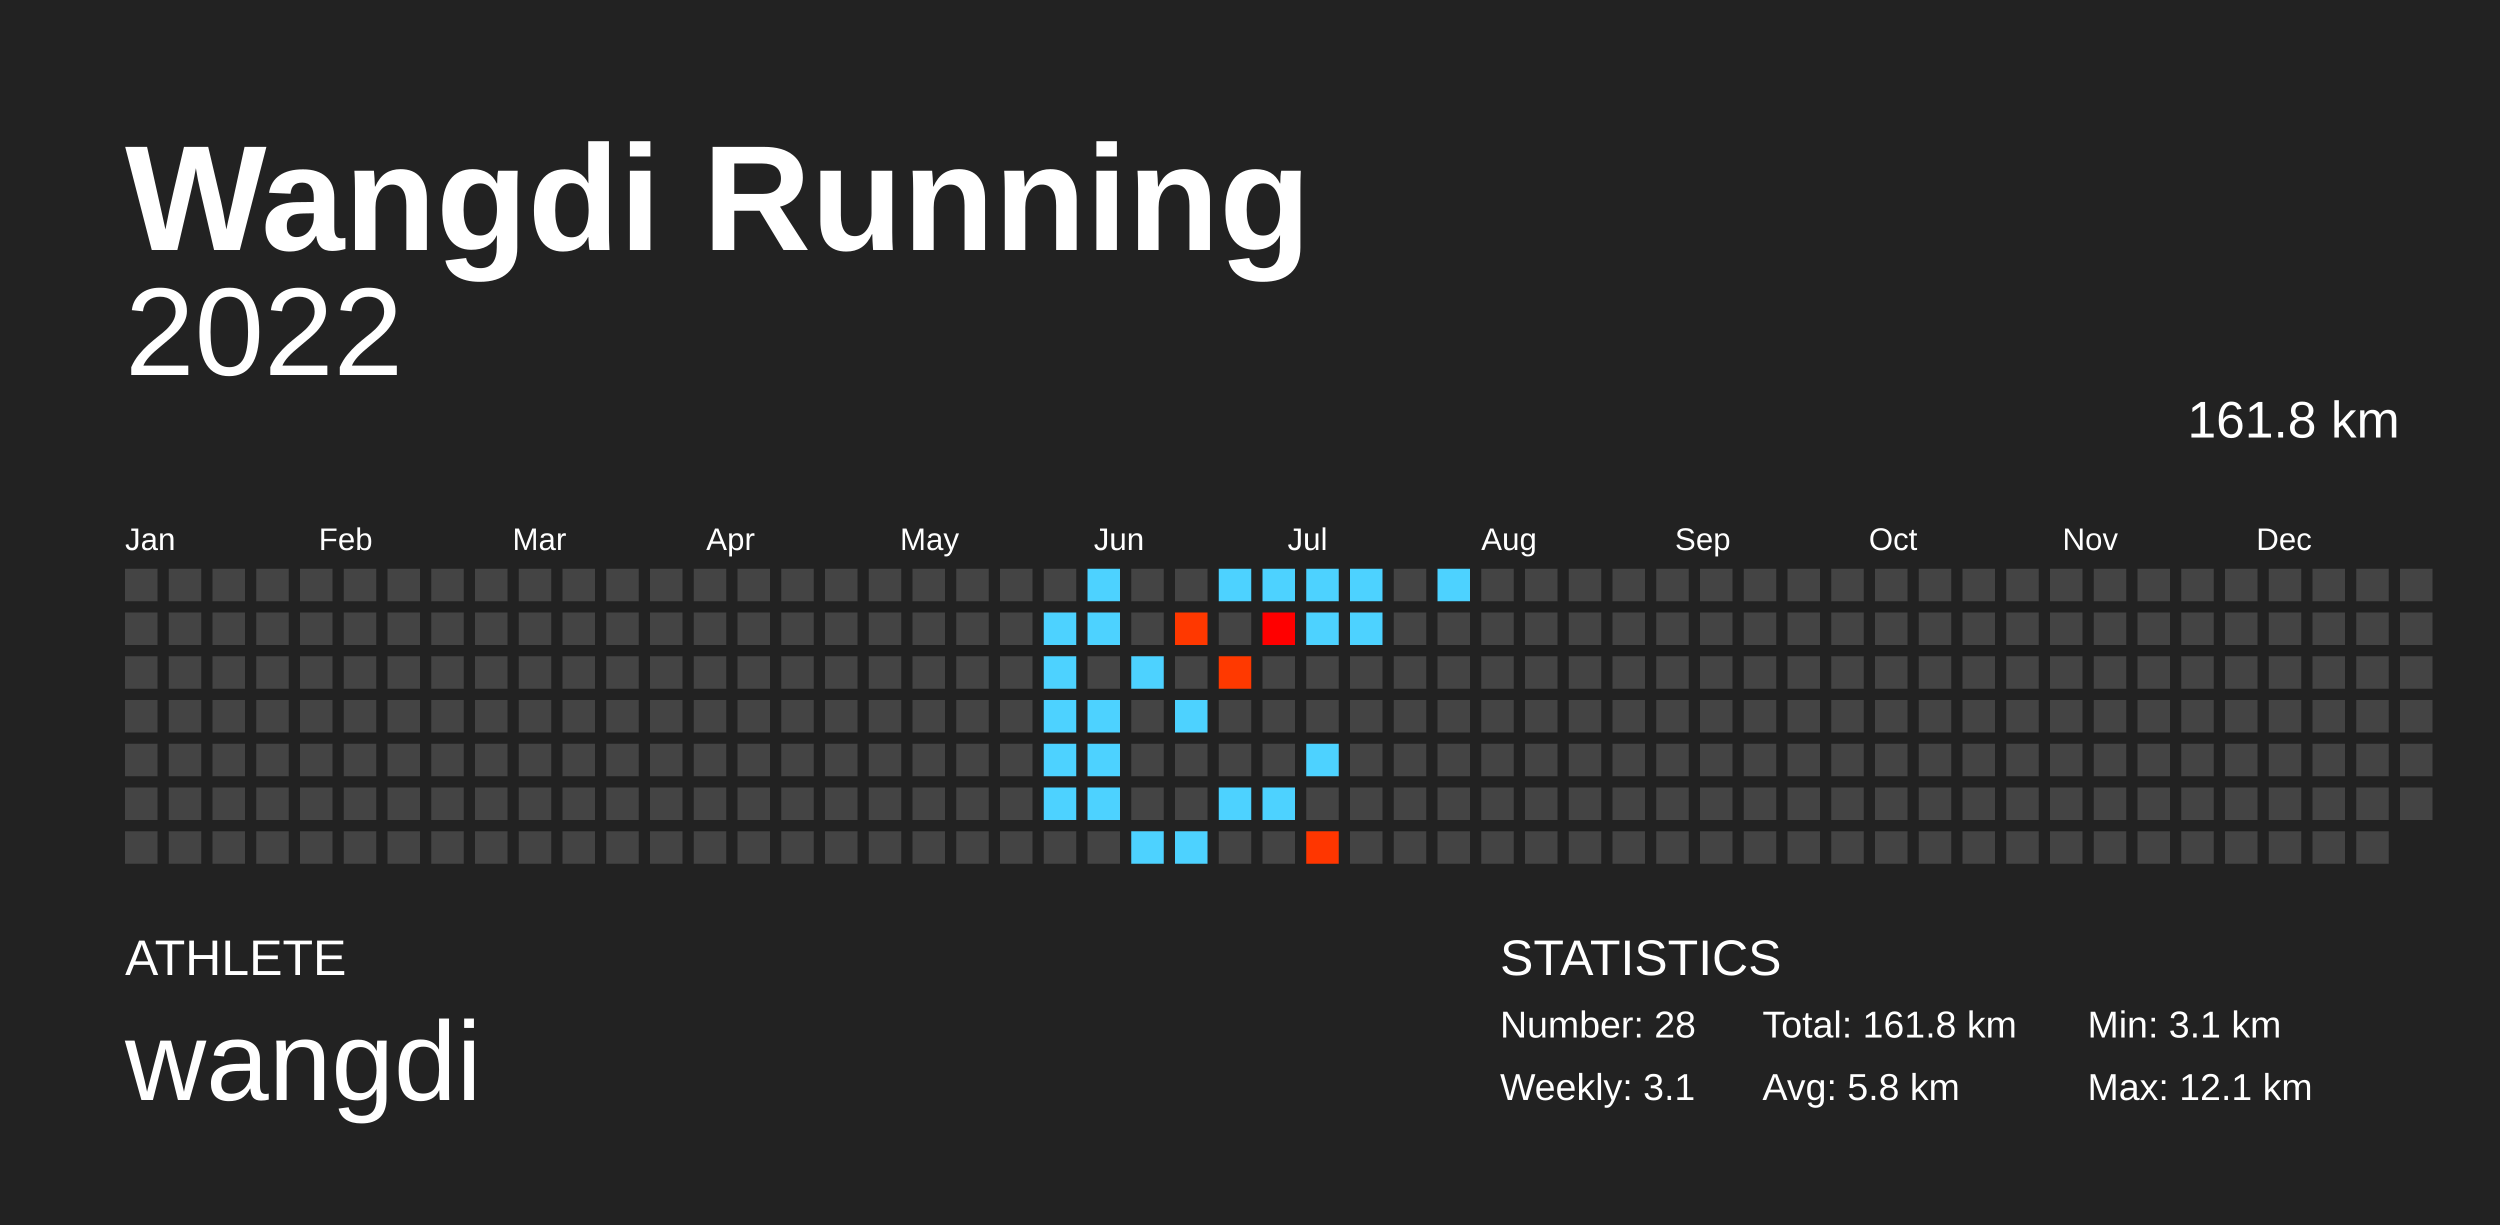
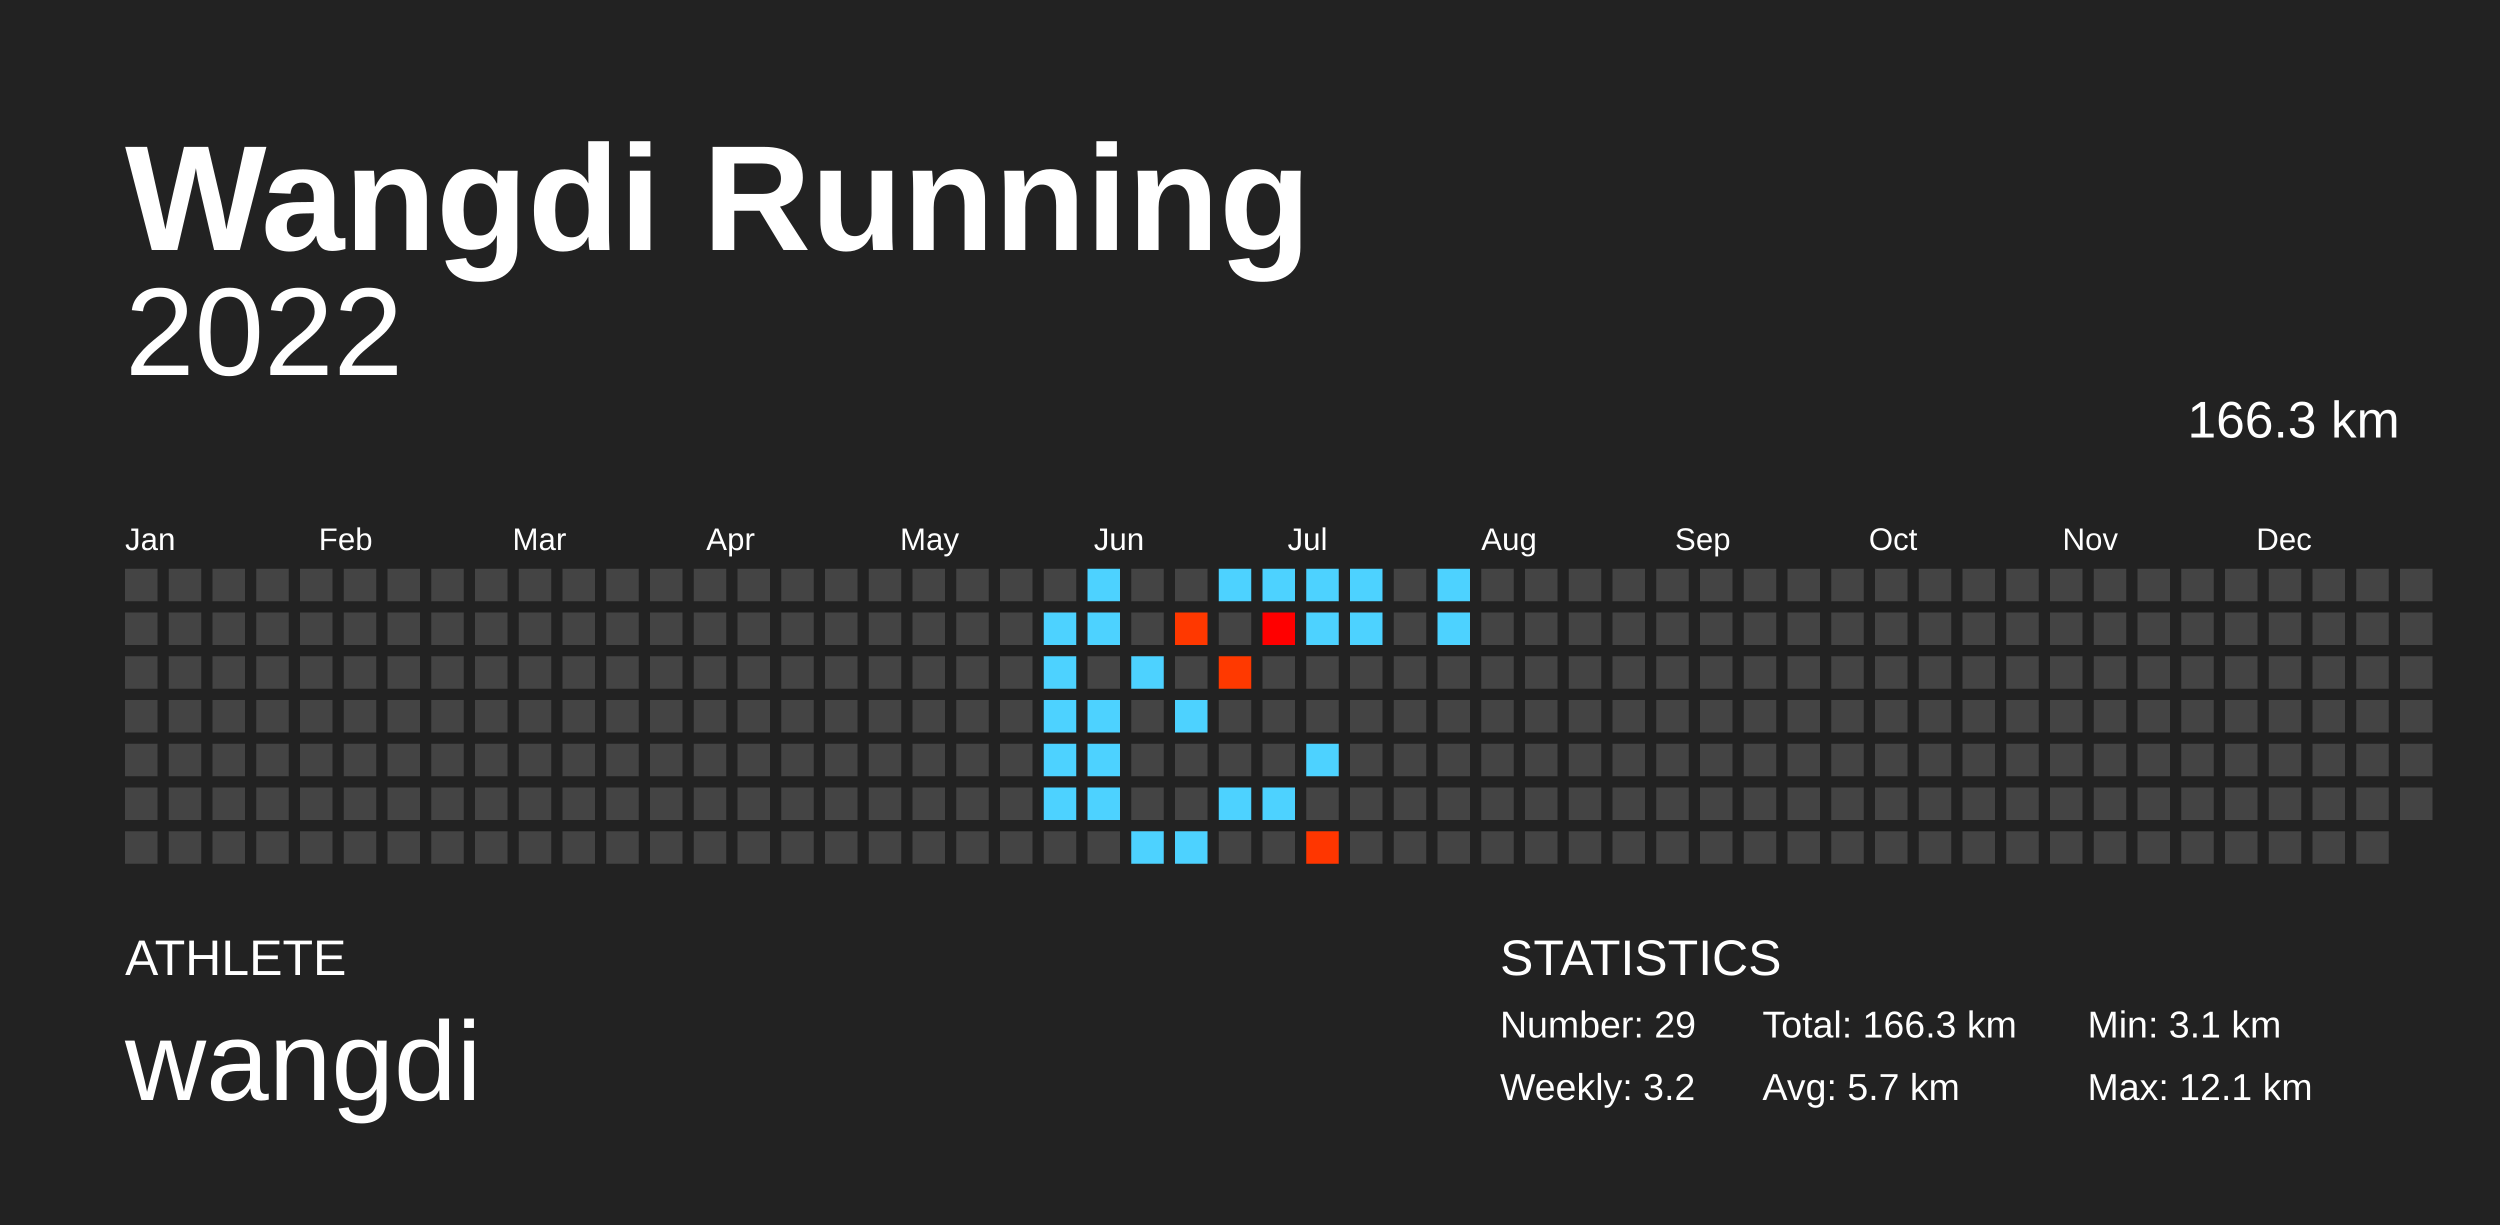
<svg xmlns="http://www.w3.org/2000/svg" baseProfile="full" height="98mm" version="1.1" viewBox="0,0,200,98" width="200mm">
  <defs />
  <rect fill="#222222" height="98" width="200" x="0" y="0" />
  <text fill="#FFFFFF" style="font-size:12px; font-family:Arial; font-weight:bold;" x="10" y="20">Wangdi Running</text>
  <text fill="#FFFFFF" style="font-size:4px; font-family:Arial" x="10" y="78">ATHLETE</text>
  <text fill="#FFFFFF" style="font-size:9px; font-family:Arial" x="10" y="88">wangdi</text>
  <text fill="#FFFFFF" style="font-size:4px; font-family:Arial" x="120" y="78">STATISTICS</text>
-   <text fill="#FFFFFF" style="font-size:3px; font-family:Arial" x="120" y="83">Number: 28</text>
-   <text fill="#FFFFFF" style="font-size:3px; font-family:Arial" x="120" y="88">Weekly: 3.1</text>
-   <text fill="#FFFFFF" style="font-size:3px; font-family:Arial" x="141" y="83">Total: 161.8 km</text>
-   <text fill="#FFFFFF" style="font-size:3px; font-family:Arial" x="141" y="88">Avg: 5.8 km</text>
+   <text fill="#FFFFFF" style="font-size:3px; font-family:Arial" x="120" y="83">Number: 29</text>
+   <text fill="#FFFFFF" style="font-size:3px; font-family:Arial" x="120" y="88">Weekly: 3.2</text>
+   <text fill="#FFFFFF" style="font-size:3px; font-family:Arial" x="141" y="83">Total: 166.3 km</text>
+   <text fill="#FFFFFF" style="font-size:3px; font-family:Arial" x="141" y="88">Avg: 5.7 km</text>
  <text fill="#FFFFFF" style="font-size:3px; font-family:Arial" x="167" y="83">Min: 3.1 km</text>
  <text fill="#FFFFFF" style="font-size:3px; font-family:Arial" x="167" y="88">Max: 12.1 km</text>
  <text alignment-baseline="hanging" fill="#FFFFFF" style="font-size:10.0px; font-family:Arial;" x="10" y="30">2022</text>
-   <text alignment-baseline="hanging" fill="#FFFFFF" style="font-size:4.125px; font-family:Arial;" x="175" y="35">161.8 km</text>
+   <text alignment-baseline="hanging" fill="#FFFFFF" style="font-size:4.125px; font-family:Arial;" x="175" y="35">166.3 km</text>
  <text fill="#FFFFFF" style="font-size:2.5px; font-family:Arial" x="10.0" y="44">Jan</text>
  <text fill="#FFFFFF" style="font-size:2.5px; font-family:Arial" x="25.5" y="44">Feb</text>
  <text fill="#FFFFFF" style="font-size:2.5px; font-family:Arial" x="41.0" y="44">Mar</text>
  <text fill="#FFFFFF" style="font-size:2.5px; font-family:Arial" x="56.5" y="44">Apr</text>
  <text fill="#FFFFFF" style="font-size:2.5px; font-family:Arial" x="72.0" y="44">May</text>
  <text fill="#FFFFFF" style="font-size:2.5px; font-family:Arial" x="87.5" y="44">Jun</text>
  <text fill="#FFFFFF" style="font-size:2.5px; font-family:Arial" x="103.0" y="44">Jul</text>
  <text fill="#FFFFFF" style="font-size:2.5px; font-family:Arial" x="118.5" y="44">Aug</text>
  <text fill="#FFFFFF" style="font-size:2.5px; font-family:Arial" x="134.0" y="44">Sep</text>
  <text fill="#FFFFFF" style="font-size:2.5px; font-family:Arial" x="149.5" y="44">Oct</text>
  <text fill="#FFFFFF" style="font-size:2.5px; font-family:Arial" x="165.0" y="44">Nov</text>
  <text fill="#FFFFFF" style="font-size:2.5px; font-family:Arial" x="180.5" y="44">Dec</text>
  <rect fill="#444444" height="2.6" width="2.6" x="10.0" y="45.5" />
  <rect fill="#444444" height="2.6" width="2.6" x="10.0" y="49.0" />
  <rect fill="#444444" height="2.6" width="2.6" x="10.0" y="52.5" />
  <rect fill="#444444" height="2.6" width="2.6" x="10.0" y="56.0" />
  <rect fill="#444444" height="2.6" width="2.6" x="10.0" y="59.5" />
  <rect fill="#444444" height="2.6" width="2.6" x="10.0" y="63.0" />
  <rect fill="#444444" height="2.6" width="2.6" x="10.0" y="66.5" />
  <rect fill="#444444" height="2.6" width="2.6" x="13.5" y="45.5" />
  <rect fill="#444444" height="2.6" width="2.6" x="13.5" y="49.0" />
  <rect fill="#444444" height="2.6" width="2.6" x="13.5" y="52.5" />
  <rect fill="#444444" height="2.6" width="2.6" x="13.5" y="56.0" />
  <rect fill="#444444" height="2.6" width="2.6" x="13.5" y="59.5" />
  <rect fill="#444444" height="2.6" width="2.6" x="13.5" y="63.0" />
  <rect fill="#444444" height="2.6" width="2.6" x="13.5" y="66.5" />
  <rect fill="#444444" height="2.6" width="2.6" x="17.0" y="45.5" />
  <rect fill="#444444" height="2.6" width="2.6" x="17.0" y="49.0" />
  <rect fill="#444444" height="2.6" width="2.6" x="17.0" y="52.5" />
  <rect fill="#444444" height="2.6" width="2.6" x="17.0" y="56.0" />
  <rect fill="#444444" height="2.6" width="2.6" x="17.0" y="59.5" />
  <rect fill="#444444" height="2.6" width="2.6" x="17.0" y="63.0" />
  <rect fill="#444444" height="2.6" width="2.6" x="17.0" y="66.5" />
  <rect fill="#444444" height="2.6" width="2.6" x="20.5" y="45.5" />
  <rect fill="#444444" height="2.6" width="2.6" x="20.5" y="49.0" />
  <rect fill="#444444" height="2.6" width="2.6" x="20.5" y="52.5" />
  <rect fill="#444444" height="2.6" width="2.6" x="20.5" y="56.0" />
  <rect fill="#444444" height="2.6" width="2.6" x="20.5" y="59.5" />
  <rect fill="#444444" height="2.6" width="2.6" x="20.5" y="63.0" />
  <rect fill="#444444" height="2.6" width="2.6" x="20.5" y="66.5" />
  <rect fill="#444444" height="2.6" width="2.6" x="24.0" y="45.5" />
  <rect fill="#444444" height="2.6" width="2.6" x="24.0" y="49.0" />
  <rect fill="#444444" height="2.6" width="2.6" x="24.0" y="52.5" />
  <rect fill="#444444" height="2.6" width="2.6" x="24.0" y="56.0" />
  <rect fill="#444444" height="2.6" width="2.6" x="24.0" y="59.5" />
  <rect fill="#444444" height="2.6" width="2.6" x="24.0" y="63.0" />
  <rect fill="#444444" height="2.6" width="2.6" x="24.0" y="66.5" />
  <rect fill="#444444" height="2.6" width="2.6" x="27.5" y="45.5" />
  <rect fill="#444444" height="2.6" width="2.6" x="27.5" y="49.0" />
  <rect fill="#444444" height="2.6" width="2.6" x="27.5" y="52.5" />
  <rect fill="#444444" height="2.6" width="2.6" x="27.5" y="56.0" />
  <rect fill="#444444" height="2.6" width="2.6" x="27.5" y="59.5" />
  <rect fill="#444444" height="2.6" width="2.6" x="27.5" y="63.0" />
  <rect fill="#444444" height="2.6" width="2.6" x="27.5" y="66.5" />
  <rect fill="#444444" height="2.6" width="2.6" x="31.0" y="45.5" />
  <rect fill="#444444" height="2.6" width="2.6" x="31.0" y="49.0" />
  <rect fill="#444444" height="2.6" width="2.6" x="31.0" y="52.5" />
  <rect fill="#444444" height="2.6" width="2.6" x="31.0" y="56.0" />
  <rect fill="#444444" height="2.6" width="2.6" x="31.0" y="59.5" />
  <rect fill="#444444" height="2.6" width="2.6" x="31.0" y="63.0" />
  <rect fill="#444444" height="2.6" width="2.6" x="31.0" y="66.5" />
  <rect fill="#444444" height="2.6" width="2.6" x="34.5" y="45.5" />
  <rect fill="#444444" height="2.6" width="2.6" x="34.5" y="49.0" />
  <rect fill="#444444" height="2.6" width="2.6" x="34.5" y="52.5" />
  <rect fill="#444444" height="2.6" width="2.6" x="34.5" y="56.0" />
  <rect fill="#444444" height="2.6" width="2.6" x="34.5" y="59.5" />
  <rect fill="#444444" height="2.6" width="2.6" x="34.5" y="63.0" />
  <rect fill="#444444" height="2.6" width="2.6" x="34.5" y="66.5" />
  <rect fill="#444444" height="2.6" width="2.6" x="38.0" y="45.5" />
  <rect fill="#444444" height="2.6" width="2.6" x="38.0" y="49.0" />
  <rect fill="#444444" height="2.6" width="2.6" x="38.0" y="52.5" />
  <rect fill="#444444" height="2.6" width="2.6" x="38.0" y="56.0" />
  <rect fill="#444444" height="2.6" width="2.6" x="38.0" y="59.5" />
  <rect fill="#444444" height="2.6" width="2.6" x="38.0" y="63.0" />
  <rect fill="#444444" height="2.6" width="2.6" x="38.0" y="66.5" />
  <rect fill="#444444" height="2.6" width="2.6" x="41.5" y="45.5" />
  <rect fill="#444444" height="2.6" width="2.6" x="41.5" y="49.0" />
  <rect fill="#444444" height="2.6" width="2.6" x="41.5" y="52.5" />
  <rect fill="#444444" height="2.6" width="2.6" x="41.5" y="56.0" />
  <rect fill="#444444" height="2.6" width="2.6" x="41.5" y="59.5" />
  <rect fill="#444444" height="2.6" width="2.6" x="41.5" y="63.0" />
  <rect fill="#444444" height="2.6" width="2.6" x="41.5" y="66.5" />
  <rect fill="#444444" height="2.6" width="2.6" x="45.0" y="45.5" />
  <rect fill="#444444" height="2.6" width="2.6" x="45.0" y="49.0" />
  <rect fill="#444444" height="2.6" width="2.6" x="45.0" y="52.5" />
  <rect fill="#444444" height="2.6" width="2.6" x="45.0" y="56.0" />
  <rect fill="#444444" height="2.6" width="2.6" x="45.0" y="59.5" />
  <rect fill="#444444" height="2.6" width="2.6" x="45.0" y="63.0" />
  <rect fill="#444444" height="2.6" width="2.6" x="45.0" y="66.5" />
  <rect fill="#444444" height="2.6" width="2.6" x="48.5" y="45.5" />
  <rect fill="#444444" height="2.6" width="2.6" x="48.5" y="49.0" />
  <rect fill="#444444" height="2.6" width="2.6" x="48.5" y="52.5" />
  <rect fill="#444444" height="2.6" width="2.6" x="48.5" y="56.0" />
  <rect fill="#444444" height="2.6" width="2.6" x="48.5" y="59.5" />
  <rect fill="#444444" height="2.6" width="2.6" x="48.5" y="63.0" />
  <rect fill="#444444" height="2.6" width="2.6" x="48.5" y="66.5" />
  <rect fill="#444444" height="2.6" width="2.6" x="52.0" y="45.5" />
  <rect fill="#444444" height="2.6" width="2.6" x="52.0" y="49.0" />
  <rect fill="#444444" height="2.6" width="2.6" x="52.0" y="52.5" />
  <rect fill="#444444" height="2.6" width="2.6" x="52.0" y="56.0" />
  <rect fill="#444444" height="2.6" width="2.6" x="52.0" y="59.5" />
  <rect fill="#444444" height="2.6" width="2.6" x="52.0" y="63.0" />
  <rect fill="#444444" height="2.6" width="2.6" x="52.0" y="66.5" />
  <rect fill="#444444" height="2.6" width="2.6" x="55.5" y="45.5" />
  <rect fill="#444444" height="2.6" width="2.6" x="55.5" y="49.0" />
  <rect fill="#444444" height="2.6" width="2.6" x="55.5" y="52.5" />
  <rect fill="#444444" height="2.6" width="2.6" x="55.5" y="56.0" />
  <rect fill="#444444" height="2.6" width="2.6" x="55.5" y="59.5" />
  <rect fill="#444444" height="2.6" width="2.6" x="55.5" y="63.0" />
  <rect fill="#444444" height="2.6" width="2.6" x="55.5" y="66.5" />
  <rect fill="#444444" height="2.6" width="2.6" x="59.0" y="45.5" />
  <rect fill="#444444" height="2.6" width="2.6" x="59.0" y="49.0" />
  <rect fill="#444444" height="2.6" width="2.6" x="59.0" y="52.5" />
  <rect fill="#444444" height="2.6" width="2.6" x="59.0" y="56.0" />
  <rect fill="#444444" height="2.6" width="2.6" x="59.0" y="59.5" />
  <rect fill="#444444" height="2.6" width="2.6" x="59.0" y="63.0" />
  <rect fill="#444444" height="2.6" width="2.6" x="59.0" y="66.5" />
  <rect fill="#444444" height="2.6" width="2.6" x="62.5" y="45.5" />
  <rect fill="#444444" height="2.6" width="2.6" x="62.5" y="49.0" />
  <rect fill="#444444" height="2.6" width="2.6" x="62.5" y="52.5" />
  <rect fill="#444444" height="2.6" width="2.6" x="62.5" y="56.0" />
  <rect fill="#444444" height="2.6" width="2.6" x="62.5" y="59.5" />
  <rect fill="#444444" height="2.6" width="2.6" x="62.5" y="63.0" />
  <rect fill="#444444" height="2.6" width="2.6" x="62.5" y="66.5" />
  <rect fill="#444444" height="2.6" width="2.6" x="66.0" y="45.5" />
  <rect fill="#444444" height="2.6" width="2.6" x="66.0" y="49.0" />
  <rect fill="#444444" height="2.6" width="2.6" x="66.0" y="52.5" />
  <rect fill="#444444" height="2.6" width="2.6" x="66.0" y="56.0" />
  <rect fill="#444444" height="2.6" width="2.6" x="66.0" y="59.5" />
  <rect fill="#444444" height="2.6" width="2.6" x="66.0" y="63.0" />
  <rect fill="#444444" height="2.6" width="2.6" x="66.0" y="66.5" />
  <rect fill="#444444" height="2.6" width="2.6" x="69.5" y="45.5" />
  <rect fill="#444444" height="2.6" width="2.6" x="69.5" y="49.0" />
  <rect fill="#444444" height="2.6" width="2.6" x="69.5" y="52.5" />
  <rect fill="#444444" height="2.6" width="2.6" x="69.5" y="56.0" />
  <rect fill="#444444" height="2.6" width="2.6" x="69.5" y="59.5" />
  <rect fill="#444444" height="2.6" width="2.6" x="69.5" y="63.0" />
  <rect fill="#444444" height="2.6" width="2.6" x="69.5" y="66.5" />
  <rect fill="#444444" height="2.6" width="2.6" x="73.0" y="45.5" />
  <rect fill="#444444" height="2.6" width="2.6" x="73.0" y="49.0" />
  <rect fill="#444444" height="2.6" width="2.6" x="73.0" y="52.5" />
  <rect fill="#444444" height="2.6" width="2.6" x="73.0" y="56.0" />
  <rect fill="#444444" height="2.6" width="2.6" x="73.0" y="59.5" />
  <rect fill="#444444" height="2.6" width="2.6" x="73.0" y="63.0" />
  <rect fill="#444444" height="2.6" width="2.6" x="73.0" y="66.5" />
  <rect fill="#444444" height="2.6" width="2.6" x="76.5" y="45.5" />
  <rect fill="#444444" height="2.6" width="2.6" x="76.5" y="49.0" />
  <rect fill="#444444" height="2.6" width="2.6" x="76.5" y="52.5" />
  <rect fill="#444444" height="2.6" width="2.6" x="76.5" y="56.0" />
  <rect fill="#444444" height="2.6" width="2.6" x="76.5" y="59.5" />
  <rect fill="#444444" height="2.6" width="2.6" x="76.5" y="63.0" />
  <rect fill="#444444" height="2.6" width="2.6" x="76.5" y="66.5" />
  <rect fill="#444444" height="2.6" width="2.6" x="80.0" y="45.5" />
  <rect fill="#444444" height="2.6" width="2.6" x="80.0" y="49.0" />
  <rect fill="#444444" height="2.6" width="2.6" x="80.0" y="52.5" />
  <rect fill="#444444" height="2.6" width="2.6" x="80.0" y="56.0" />
  <rect fill="#444444" height="2.6" width="2.6" x="80.0" y="59.5" />
  <rect fill="#444444" height="2.6" width="2.6" x="80.0" y="63.0" />
  <rect fill="#444444" height="2.6" width="2.6" x="80.0" y="66.5" />
  <rect fill="#444444" height="2.6" width="2.6" x="83.5" y="45.5" />
  <rect fill="#4dd2ff" height="2.6" width="2.6" x="83.5" y="49.0" />
  <rect fill="#4dd2ff" height="2.6" width="2.6" x="83.5" y="52.5" />
  <rect fill="#4dd2ff" height="2.6" width="2.6" x="83.5" y="56.0" />
  <rect fill="#4dd2ff" height="2.6" width="2.6" x="83.5" y="59.5" />
  <rect fill="#4dd2ff" height="2.6" width="2.6" x="83.5" y="63.0" />
  <rect fill="#444444" height="2.6" width="2.6" x="83.5" y="66.5" />
  <rect fill="#4dd2ff" height="2.6" width="2.6" x="87.0" y="45.5" />
  <rect fill="#4dd2ff" height="2.6" width="2.6" x="87.0" y="49.0" />
  <rect fill="#444444" height="2.6" width="2.6" x="87.0" y="52.5" />
  <rect fill="#4dd2ff" height="2.6" width="2.6" x="87.0" y="56.0" />
  <rect fill="#4dd2ff" height="2.6" width="2.6" x="87.0" y="59.5" />
  <rect fill="#4dd2ff" height="2.6" width="2.6" x="87.0" y="63.0" />
  <rect fill="#444444" height="2.6" width="2.6" x="87.0" y="66.5" />
  <rect fill="#444444" height="2.6" width="2.6" x="90.5" y="45.5" />
  <rect fill="#444444" height="2.6" width="2.6" x="90.5" y="49.0" />
  <rect fill="#4dd2ff" height="2.6" width="2.6" x="90.5" y="52.5" />
  <rect fill="#444444" height="2.6" width="2.6" x="90.5" y="56.0" />
  <rect fill="#444444" height="2.6" width="2.6" x="90.5" y="59.5" />
  <rect fill="#444444" height="2.6" width="2.6" x="90.5" y="63.0" />
  <rect fill="#4dd2ff" height="2.6" width="2.6" x="90.5" y="66.5" />
  <rect fill="#444444" height="2.6" width="2.6" x="94.0" y="45.5" />
  <rect fill="#ff3800" height="2.6" width="2.6" x="94.0" y="49.0" />
  <rect fill="#444444" height="2.6" width="2.6" x="94.0" y="52.5" />
  <rect fill="#4dd2ff" height="2.6" width="2.6" x="94.0" y="56.0" />
  <rect fill="#444444" height="2.6" width="2.6" x="94.0" y="59.5" />
  <rect fill="#444444" height="2.6" width="2.6" x="94.0" y="63.0" />
  <rect fill="#4dd2ff" height="2.6" width="2.6" x="94.0" y="66.5" />
  <rect fill="#4dd2ff" height="2.6" width="2.6" x="97.5" y="45.5" />
  <rect fill="#444444" height="2.6" width="2.6" x="97.5" y="49.0" />
  <rect fill="#ff3900" height="2.6" width="2.6" x="97.5" y="52.5" />
  <rect fill="#444444" height="2.6" width="2.6" x="97.5" y="56.0" />
  <rect fill="#444444" height="2.6" width="2.6" x="97.5" y="59.5" />
  <rect fill="#4dd2ff" height="2.6" width="2.6" x="97.5" y="63.0" />
  <rect fill="#444444" height="2.6" width="2.6" x="97.5" y="66.5" />
  <rect fill="#4dd2ff" height="2.6" width="2.6" x="101.0" y="45.5" />
  <rect fill="#ff0000" height="2.6" width="2.6" x="101.0" y="49.0" />
  <rect fill="#444444" height="2.6" width="2.6" x="101.0" y="52.5" />
  <rect fill="#444444" height="2.6" width="2.6" x="101.0" y="56.0" />
  <rect fill="#444444" height="2.6" width="2.6" x="101.0" y="59.5" />
  <rect fill="#4dd2ff" height="2.6" width="2.6" x="101.0" y="63.0" />
  <rect fill="#444444" height="2.6" width="2.6" x="101.0" y="66.5" />
  <rect fill="#4dd2ff" height="2.6" width="2.6" x="104.5" y="45.5" />
  <rect fill="#4dd2ff" height="2.6" width="2.6" x="104.5" y="49.0" />
  <rect fill="#444444" height="2.6" width="2.6" x="104.5" y="52.5" />
  <rect fill="#444444" height="2.6" width="2.6" x="104.5" y="56.0" />
  <rect fill="#4dd2ff" height="2.6" width="2.6" x="104.5" y="59.5" />
  <rect fill="#444444" height="2.6" width="2.6" x="104.5" y="63.0" />
  <rect fill="#ff3600" height="2.6" width="2.6" x="104.5" y="66.5" />
  <rect fill="#4dd2ff" height="2.6" width="2.6" x="108.0" y="45.5" />
  <rect fill="#4dd2ff" height="2.6" width="2.6" x="108.0" y="49.0" />
  <rect fill="#444444" height="2.6" width="2.6" x="108.0" y="52.5" />
  <rect fill="#444444" height="2.6" width="2.6" x="108.0" y="56.0" />
  <rect fill="#444444" height="2.6" width="2.6" x="108.0" y="59.5" />
  <rect fill="#444444" height="2.6" width="2.6" x="108.0" y="63.0" />
  <rect fill="#444444" height="2.6" width="2.6" x="108.0" y="66.5" />
  <rect fill="#444444" height="2.6" width="2.6" x="111.5" y="45.5" />
  <rect fill="#444444" height="2.6" width="2.6" x="111.5" y="49.0" />
  <rect fill="#444444" height="2.6" width="2.6" x="111.5" y="52.5" />
  <rect fill="#444444" height="2.6" width="2.6" x="111.5" y="56.0" />
  <rect fill="#444444" height="2.6" width="2.6" x="111.5" y="59.5" />
  <rect fill="#444444" height="2.6" width="2.6" x="111.5" y="63.0" />
  <rect fill="#444444" height="2.6" width="2.6" x="111.5" y="66.5" />
  <rect fill="#4dd2ff" height="2.6" width="2.6" x="115.0" y="45.5" />
-   <rect fill="#444444" height="2.6" width="2.6" x="115.0" y="49.0" />
+   <rect fill="#4dd2ff" height="2.6" width="2.6" x="115.0" y="49.0" />
  <rect fill="#444444" height="2.6" width="2.6" x="115.0" y="52.5" />
  <rect fill="#444444" height="2.6" width="2.6" x="115.0" y="56.0" />
  <rect fill="#444444" height="2.6" width="2.6" x="115.0" y="59.5" />
  <rect fill="#444444" height="2.6" width="2.6" x="115.0" y="63.0" />
  <rect fill="#444444" height="2.6" width="2.6" x="115.0" y="66.5" />
  <rect fill="#444444" height="2.6" width="2.6" x="118.5" y="45.5" />
  <rect fill="#444444" height="2.6" width="2.6" x="118.5" y="49.0" />
  <rect fill="#444444" height="2.6" width="2.6" x="118.5" y="52.5" />
  <rect fill="#444444" height="2.6" width="2.6" x="118.5" y="56.0" />
  <rect fill="#444444" height="2.6" width="2.6" x="118.5" y="59.5" />
  <rect fill="#444444" height="2.6" width="2.6" x="118.5" y="63.0" />
  <rect fill="#444444" height="2.6" width="2.6" x="118.5" y="66.5" />
  <rect fill="#444444" height="2.6" width="2.6" x="122.0" y="45.5" />
  <rect fill="#444444" height="2.6" width="2.6" x="122.0" y="49.0" />
  <rect fill="#444444" height="2.6" width="2.6" x="122.0" y="52.5" />
  <rect fill="#444444" height="2.6" width="2.6" x="122.0" y="56.0" />
  <rect fill="#444444" height="2.6" width="2.6" x="122.0" y="59.5" />
  <rect fill="#444444" height="2.6" width="2.6" x="122.0" y="63.0" />
  <rect fill="#444444" height="2.6" width="2.6" x="122.0" y="66.5" />
  <rect fill="#444444" height="2.6" width="2.6" x="125.5" y="45.5" />
  <rect fill="#444444" height="2.6" width="2.6" x="125.5" y="49.0" />
  <rect fill="#444444" height="2.6" width="2.6" x="125.5" y="52.5" />
  <rect fill="#444444" height="2.6" width="2.6" x="125.5" y="56.0" />
  <rect fill="#444444" height="2.6" width="2.6" x="125.5" y="59.5" />
  <rect fill="#444444" height="2.6" width="2.6" x="125.5" y="63.0" />
  <rect fill="#444444" height="2.6" width="2.6" x="125.5" y="66.5" />
  <rect fill="#444444" height="2.6" width="2.6" x="129.0" y="45.5" />
  <rect fill="#444444" height="2.6" width="2.6" x="129.0" y="49.0" />
  <rect fill="#444444" height="2.6" width="2.6" x="129.0" y="52.5" />
  <rect fill="#444444" height="2.6" width="2.6" x="129.0" y="56.0" />
  <rect fill="#444444" height="2.6" width="2.6" x="129.0" y="59.5" />
  <rect fill="#444444" height="2.6" width="2.6" x="129.0" y="63.0" />
  <rect fill="#444444" height="2.6" width="2.6" x="129.0" y="66.5" />
  <rect fill="#444444" height="2.6" width="2.6" x="132.5" y="45.5" />
  <rect fill="#444444" height="2.6" width="2.6" x="132.5" y="49.0" />
  <rect fill="#444444" height="2.6" width="2.6" x="132.5" y="52.5" />
  <rect fill="#444444" height="2.6" width="2.6" x="132.5" y="56.0" />
  <rect fill="#444444" height="2.6" width="2.6" x="132.5" y="59.5" />
  <rect fill="#444444" height="2.6" width="2.6" x="132.5" y="63.0" />
  <rect fill="#444444" height="2.6" width="2.6" x="132.5" y="66.5" />
  <rect fill="#444444" height="2.6" width="2.6" x="136.0" y="45.5" />
  <rect fill="#444444" height="2.6" width="2.6" x="136.0" y="49.0" />
  <rect fill="#444444" height="2.6" width="2.6" x="136.0" y="52.5" />
  <rect fill="#444444" height="2.6" width="2.6" x="136.0" y="56.0" />
  <rect fill="#444444" height="2.6" width="2.6" x="136.0" y="59.5" />
  <rect fill="#444444" height="2.6" width="2.6" x="136.0" y="63.0" />
  <rect fill="#444444" height="2.6" width="2.6" x="136.0" y="66.5" />
  <rect fill="#444444" height="2.6" width="2.6" x="139.5" y="45.5" />
  <rect fill="#444444" height="2.6" width="2.6" x="139.5" y="49.0" />
  <rect fill="#444444" height="2.6" width="2.6" x="139.5" y="52.5" />
  <rect fill="#444444" height="2.6" width="2.6" x="139.5" y="56.0" />
  <rect fill="#444444" height="2.6" width="2.6" x="139.5" y="59.5" />
  <rect fill="#444444" height="2.6" width="2.6" x="139.5" y="63.0" />
  <rect fill="#444444" height="2.6" width="2.6" x="139.5" y="66.5" />
  <rect fill="#444444" height="2.6" width="2.6" x="143.0" y="45.5" />
  <rect fill="#444444" height="2.6" width="2.6" x="143.0" y="49.0" />
  <rect fill="#444444" height="2.6" width="2.6" x="143.0" y="52.5" />
  <rect fill="#444444" height="2.6" width="2.6" x="143.0" y="56.0" />
  <rect fill="#444444" height="2.6" width="2.6" x="143.0" y="59.5" />
  <rect fill="#444444" height="2.6" width="2.6" x="143.0" y="63.0" />
  <rect fill="#444444" height="2.6" width="2.6" x="143.0" y="66.5" />
  <rect fill="#444444" height="2.6" width="2.6" x="146.5" y="45.5" />
  <rect fill="#444444" height="2.6" width="2.6" x="146.5" y="49.0" />
  <rect fill="#444444" height="2.6" width="2.6" x="146.5" y="52.5" />
  <rect fill="#444444" height="2.6" width="2.6" x="146.5" y="56.0" />
  <rect fill="#444444" height="2.6" width="2.6" x="146.5" y="59.5" />
  <rect fill="#444444" height="2.6" width="2.6" x="146.5" y="63.0" />
  <rect fill="#444444" height="2.6" width="2.6" x="146.5" y="66.5" />
  <rect fill="#444444" height="2.6" width="2.6" x="150.0" y="45.5" />
  <rect fill="#444444" height="2.6" width="2.6" x="150.0" y="49.0" />
  <rect fill="#444444" height="2.6" width="2.6" x="150.0" y="52.5" />
  <rect fill="#444444" height="2.6" width="2.6" x="150.0" y="56.0" />
  <rect fill="#444444" height="2.6" width="2.6" x="150.0" y="59.5" />
  <rect fill="#444444" height="2.6" width="2.6" x="150.0" y="63.0" />
  <rect fill="#444444" height="2.6" width="2.6" x="150.0" y="66.5" />
  <rect fill="#444444" height="2.6" width="2.6" x="153.5" y="45.5" />
  <rect fill="#444444" height="2.6" width="2.6" x="153.5" y="49.0" />
  <rect fill="#444444" height="2.6" width="2.6" x="153.5" y="52.5" />
  <rect fill="#444444" height="2.6" width="2.6" x="153.5" y="56.0" />
  <rect fill="#444444" height="2.6" width="2.6" x="153.5" y="59.5" />
  <rect fill="#444444" height="2.6" width="2.6" x="153.5" y="63.0" />
  <rect fill="#444444" height="2.6" width="2.6" x="153.5" y="66.5" />
  <rect fill="#444444" height="2.6" width="2.6" x="157.0" y="45.5" />
  <rect fill="#444444" height="2.6" width="2.6" x="157.0" y="49.0" />
  <rect fill="#444444" height="2.6" width="2.6" x="157.0" y="52.5" />
  <rect fill="#444444" height="2.6" width="2.6" x="157.0" y="56.0" />
  <rect fill="#444444" height="2.6" width="2.6" x="157.0" y="59.5" />
  <rect fill="#444444" height="2.6" width="2.6" x="157.0" y="63.0" />
  <rect fill="#444444" height="2.6" width="2.6" x="157.0" y="66.5" />
  <rect fill="#444444" height="2.6" width="2.6" x="160.5" y="45.5" />
  <rect fill="#444444" height="2.6" width="2.6" x="160.5" y="49.0" />
  <rect fill="#444444" height="2.6" width="2.6" x="160.5" y="52.5" />
  <rect fill="#444444" height="2.6" width="2.6" x="160.5" y="56.0" />
  <rect fill="#444444" height="2.6" width="2.6" x="160.5" y="59.5" />
  <rect fill="#444444" height="2.6" width="2.6" x="160.5" y="63.0" />
  <rect fill="#444444" height="2.6" width="2.6" x="160.5" y="66.5" />
  <rect fill="#444444" height="2.6" width="2.6" x="164.0" y="45.5" />
  <rect fill="#444444" height="2.6" width="2.6" x="164.0" y="49.0" />
  <rect fill="#444444" height="2.6" width="2.6" x="164.0" y="52.5" />
  <rect fill="#444444" height="2.6" width="2.6" x="164.0" y="56.0" />
  <rect fill="#444444" height="2.6" width="2.6" x="164.0" y="59.5" />
  <rect fill="#444444" height="2.6" width="2.6" x="164.0" y="63.0" />
  <rect fill="#444444" height="2.6" width="2.6" x="164.0" y="66.5" />
  <rect fill="#444444" height="2.6" width="2.6" x="167.5" y="45.5" />
  <rect fill="#444444" height="2.6" width="2.6" x="167.5" y="49.0" />
  <rect fill="#444444" height="2.6" width="2.6" x="167.5" y="52.5" />
  <rect fill="#444444" height="2.6" width="2.6" x="167.5" y="56.0" />
  <rect fill="#444444" height="2.6" width="2.6" x="167.5" y="59.5" />
  <rect fill="#444444" height="2.6" width="2.6" x="167.5" y="63.0" />
  <rect fill="#444444" height="2.6" width="2.6" x="167.5" y="66.5" />
  <rect fill="#444444" height="2.6" width="2.6" x="171.0" y="45.5" />
  <rect fill="#444444" height="2.6" width="2.6" x="171.0" y="49.0" />
  <rect fill="#444444" height="2.6" width="2.6" x="171.0" y="52.5" />
  <rect fill="#444444" height="2.6" width="2.6" x="171.0" y="56.0" />
  <rect fill="#444444" height="2.6" width="2.6" x="171.0" y="59.5" />
  <rect fill="#444444" height="2.6" width="2.6" x="171.0" y="63.0" />
  <rect fill="#444444" height="2.6" width="2.6" x="171.0" y="66.5" />
  <rect fill="#444444" height="2.6" width="2.6" x="174.5" y="45.5" />
  <rect fill="#444444" height="2.6" width="2.6" x="174.5" y="49.0" />
  <rect fill="#444444" height="2.6" width="2.6" x="174.5" y="52.5" />
  <rect fill="#444444" height="2.6" width="2.6" x="174.5" y="56.0" />
  <rect fill="#444444" height="2.6" width="2.6" x="174.5" y="59.5" />
  <rect fill="#444444" height="2.6" width="2.6" x="174.5" y="63.0" />
  <rect fill="#444444" height="2.6" width="2.6" x="174.5" y="66.5" />
  <rect fill="#444444" height="2.6" width="2.6" x="178.0" y="45.5" />
  <rect fill="#444444" height="2.6" width="2.6" x="178.0" y="49.0" />
  <rect fill="#444444" height="2.6" width="2.6" x="178.0" y="52.5" />
  <rect fill="#444444" height="2.6" width="2.6" x="178.0" y="56.0" />
  <rect fill="#444444" height="2.6" width="2.6" x="178.0" y="59.5" />
  <rect fill="#444444" height="2.6" width="2.6" x="178.0" y="63.0" />
  <rect fill="#444444" height="2.6" width="2.6" x="178.0" y="66.5" />
  <rect fill="#444444" height="2.6" width="2.6" x="181.5" y="45.5" />
  <rect fill="#444444" height="2.6" width="2.6" x="181.5" y="49.0" />
  <rect fill="#444444" height="2.6" width="2.6" x="181.5" y="52.5" />
  <rect fill="#444444" height="2.6" width="2.6" x="181.5" y="56.0" />
  <rect fill="#444444" height="2.6" width="2.6" x="181.5" y="59.5" />
  <rect fill="#444444" height="2.6" width="2.6" x="181.5" y="63.0" />
  <rect fill="#444444" height="2.6" width="2.6" x="181.5" y="66.5" />
  <rect fill="#444444" height="2.6" width="2.6" x="185.0" y="45.5" />
  <rect fill="#444444" height="2.6" width="2.6" x="185.0" y="49.0" />
  <rect fill="#444444" height="2.6" width="2.6" x="185.0" y="52.5" />
  <rect fill="#444444" height="2.6" width="2.6" x="185.0" y="56.0" />
  <rect fill="#444444" height="2.6" width="2.6" x="185.0" y="59.5" />
  <rect fill="#444444" height="2.6" width="2.6" x="185.0" y="63.0" />
  <rect fill="#444444" height="2.6" width="2.6" x="185.0" y="66.5" />
  <rect fill="#444444" height="2.6" width="2.6" x="188.5" y="45.5" />
  <rect fill="#444444" height="2.6" width="2.6" x="188.5" y="49.0" />
  <rect fill="#444444" height="2.6" width="2.6" x="188.5" y="52.5" />
  <rect fill="#444444" height="2.6" width="2.6" x="188.5" y="56.0" />
  <rect fill="#444444" height="2.6" width="2.6" x="188.5" y="59.5" />
  <rect fill="#444444" height="2.6" width="2.6" x="188.5" y="63.0" />
  <rect fill="#444444" height="2.6" width="2.6" x="188.5" y="66.5" />
  <rect fill="#444444" height="2.6" width="2.6" x="192.0" y="45.5" />
  <rect fill="#444444" height="2.6" width="2.6" x="192.0" y="49.0" />
  <rect fill="#444444" height="2.6" width="2.6" x="192.0" y="52.5" />
  <rect fill="#444444" height="2.6" width="2.6" x="192.0" y="56.0" />
  <rect fill="#444444" height="2.6" width="2.6" x="192.0" y="59.5" />
  <rect fill="#444444" height="2.6" width="2.6" x="192.0" y="63.0" />
</svg>
